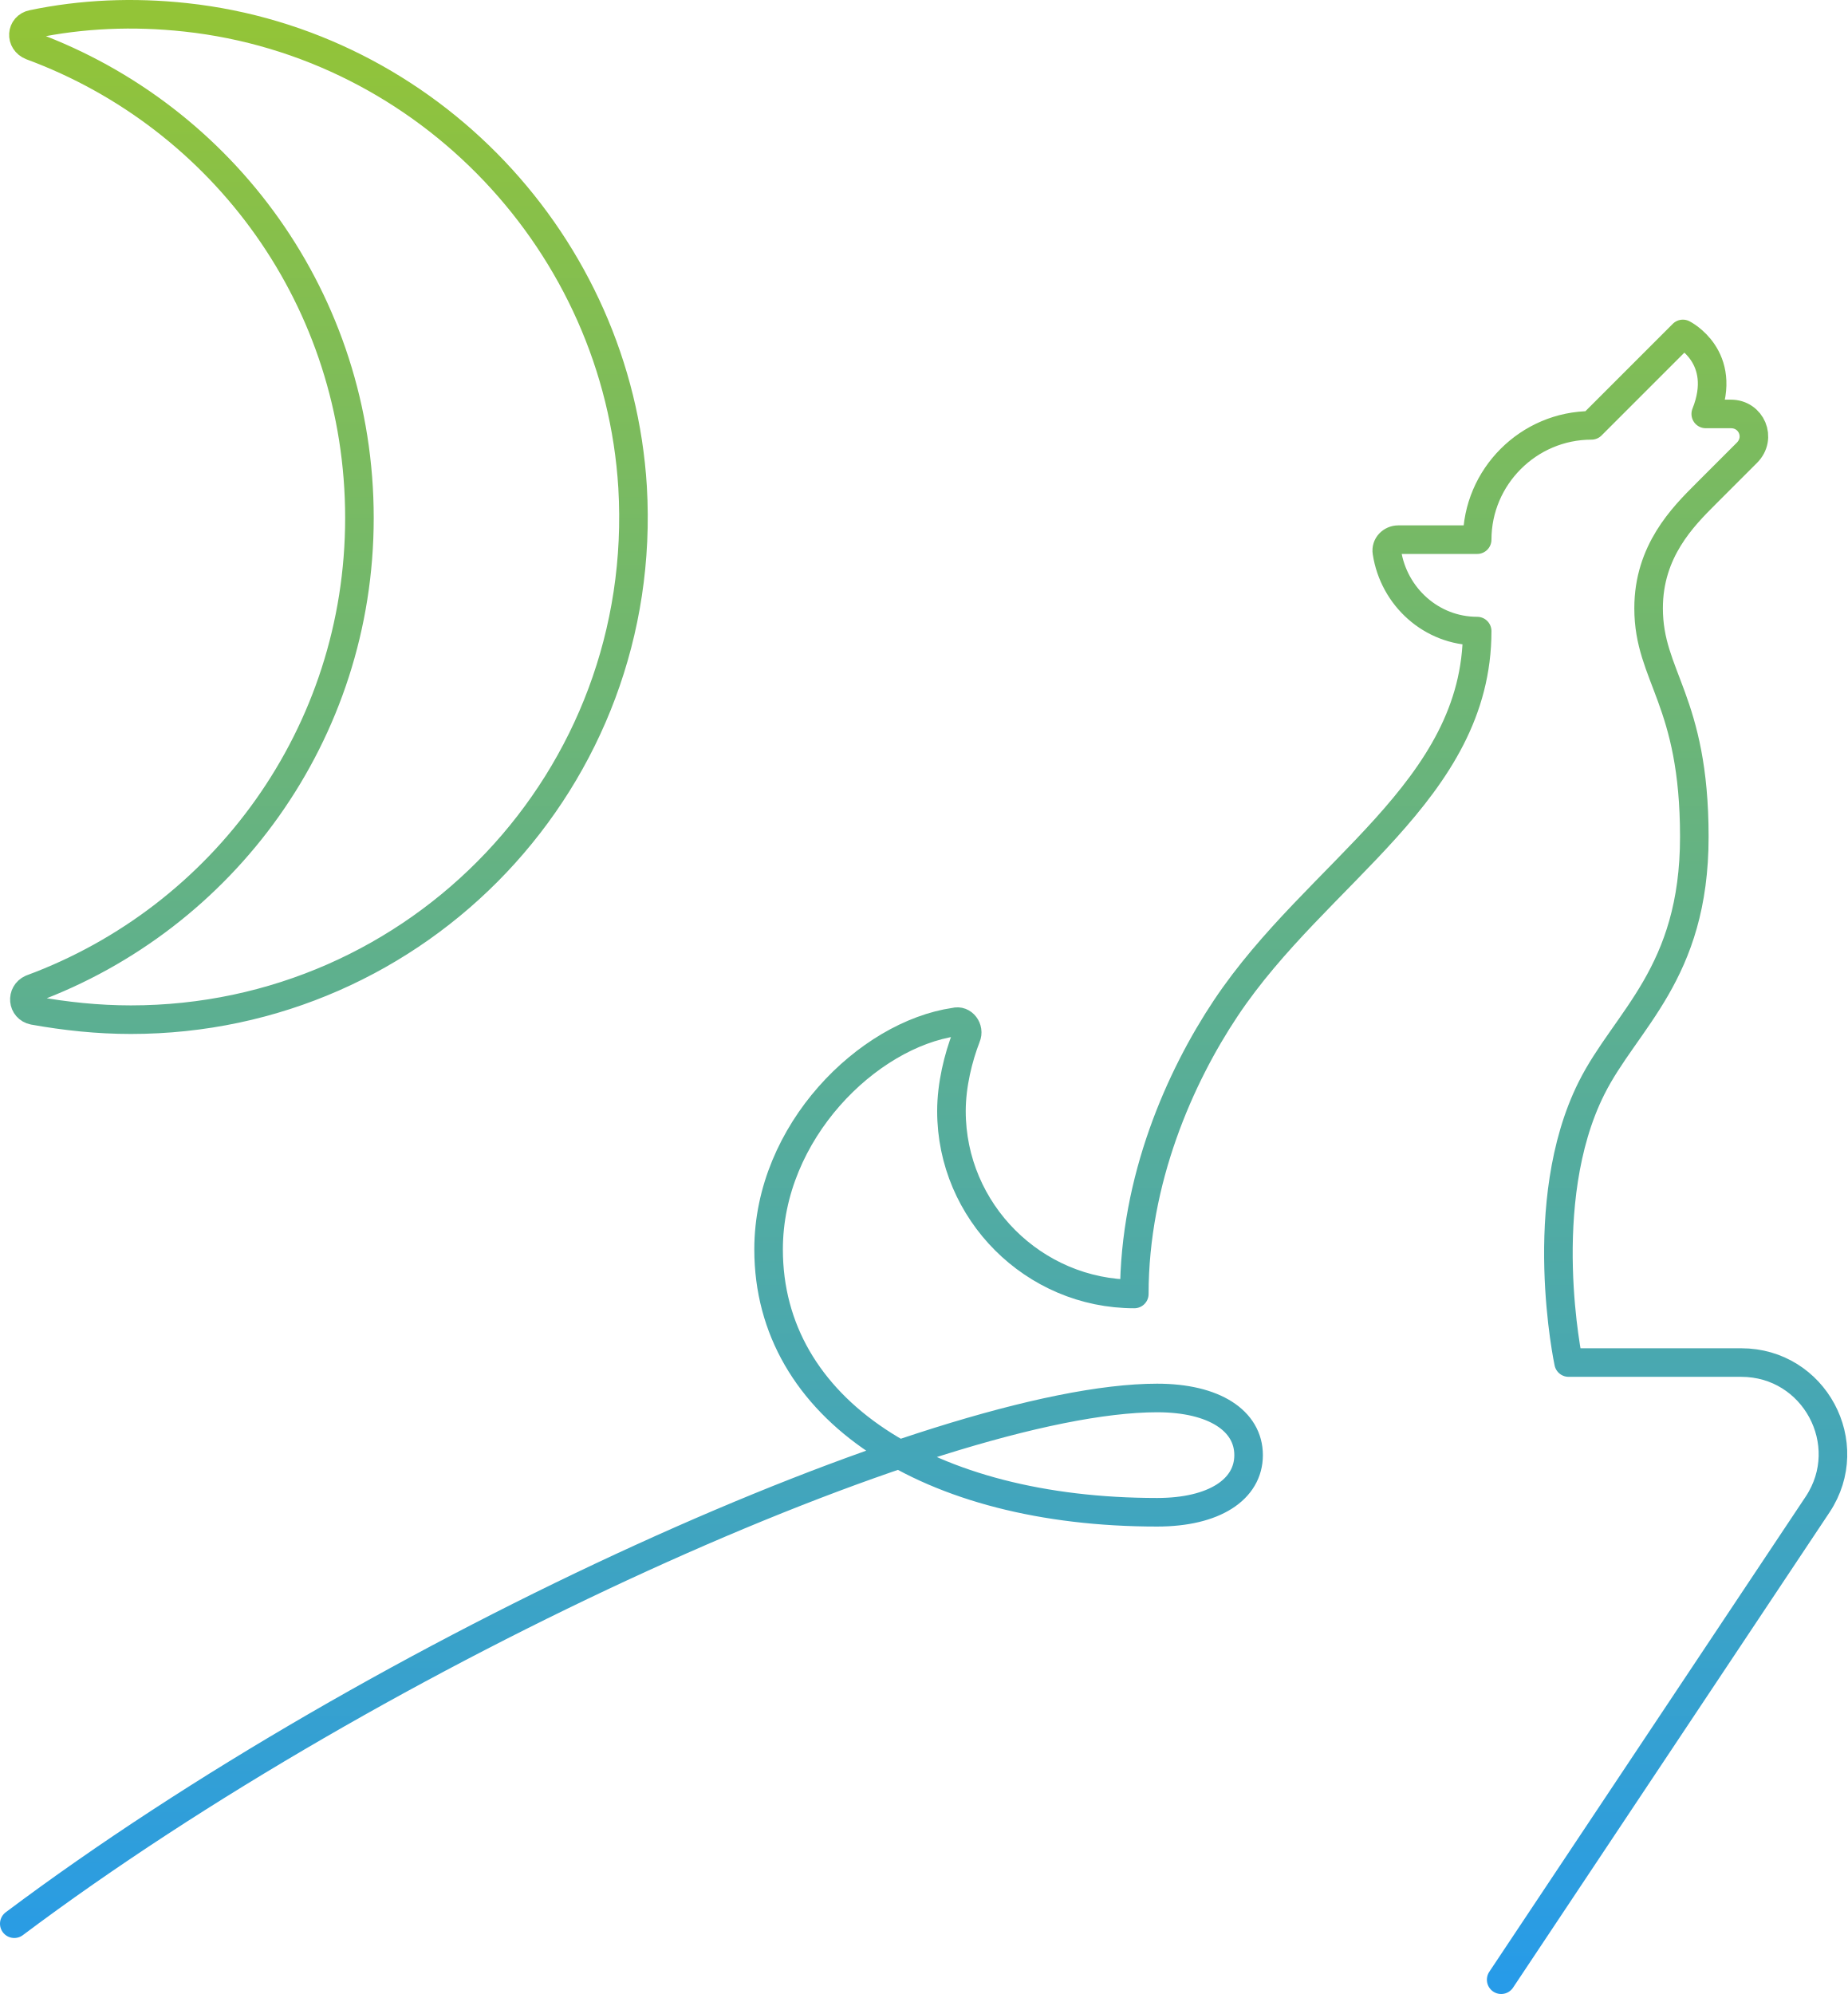
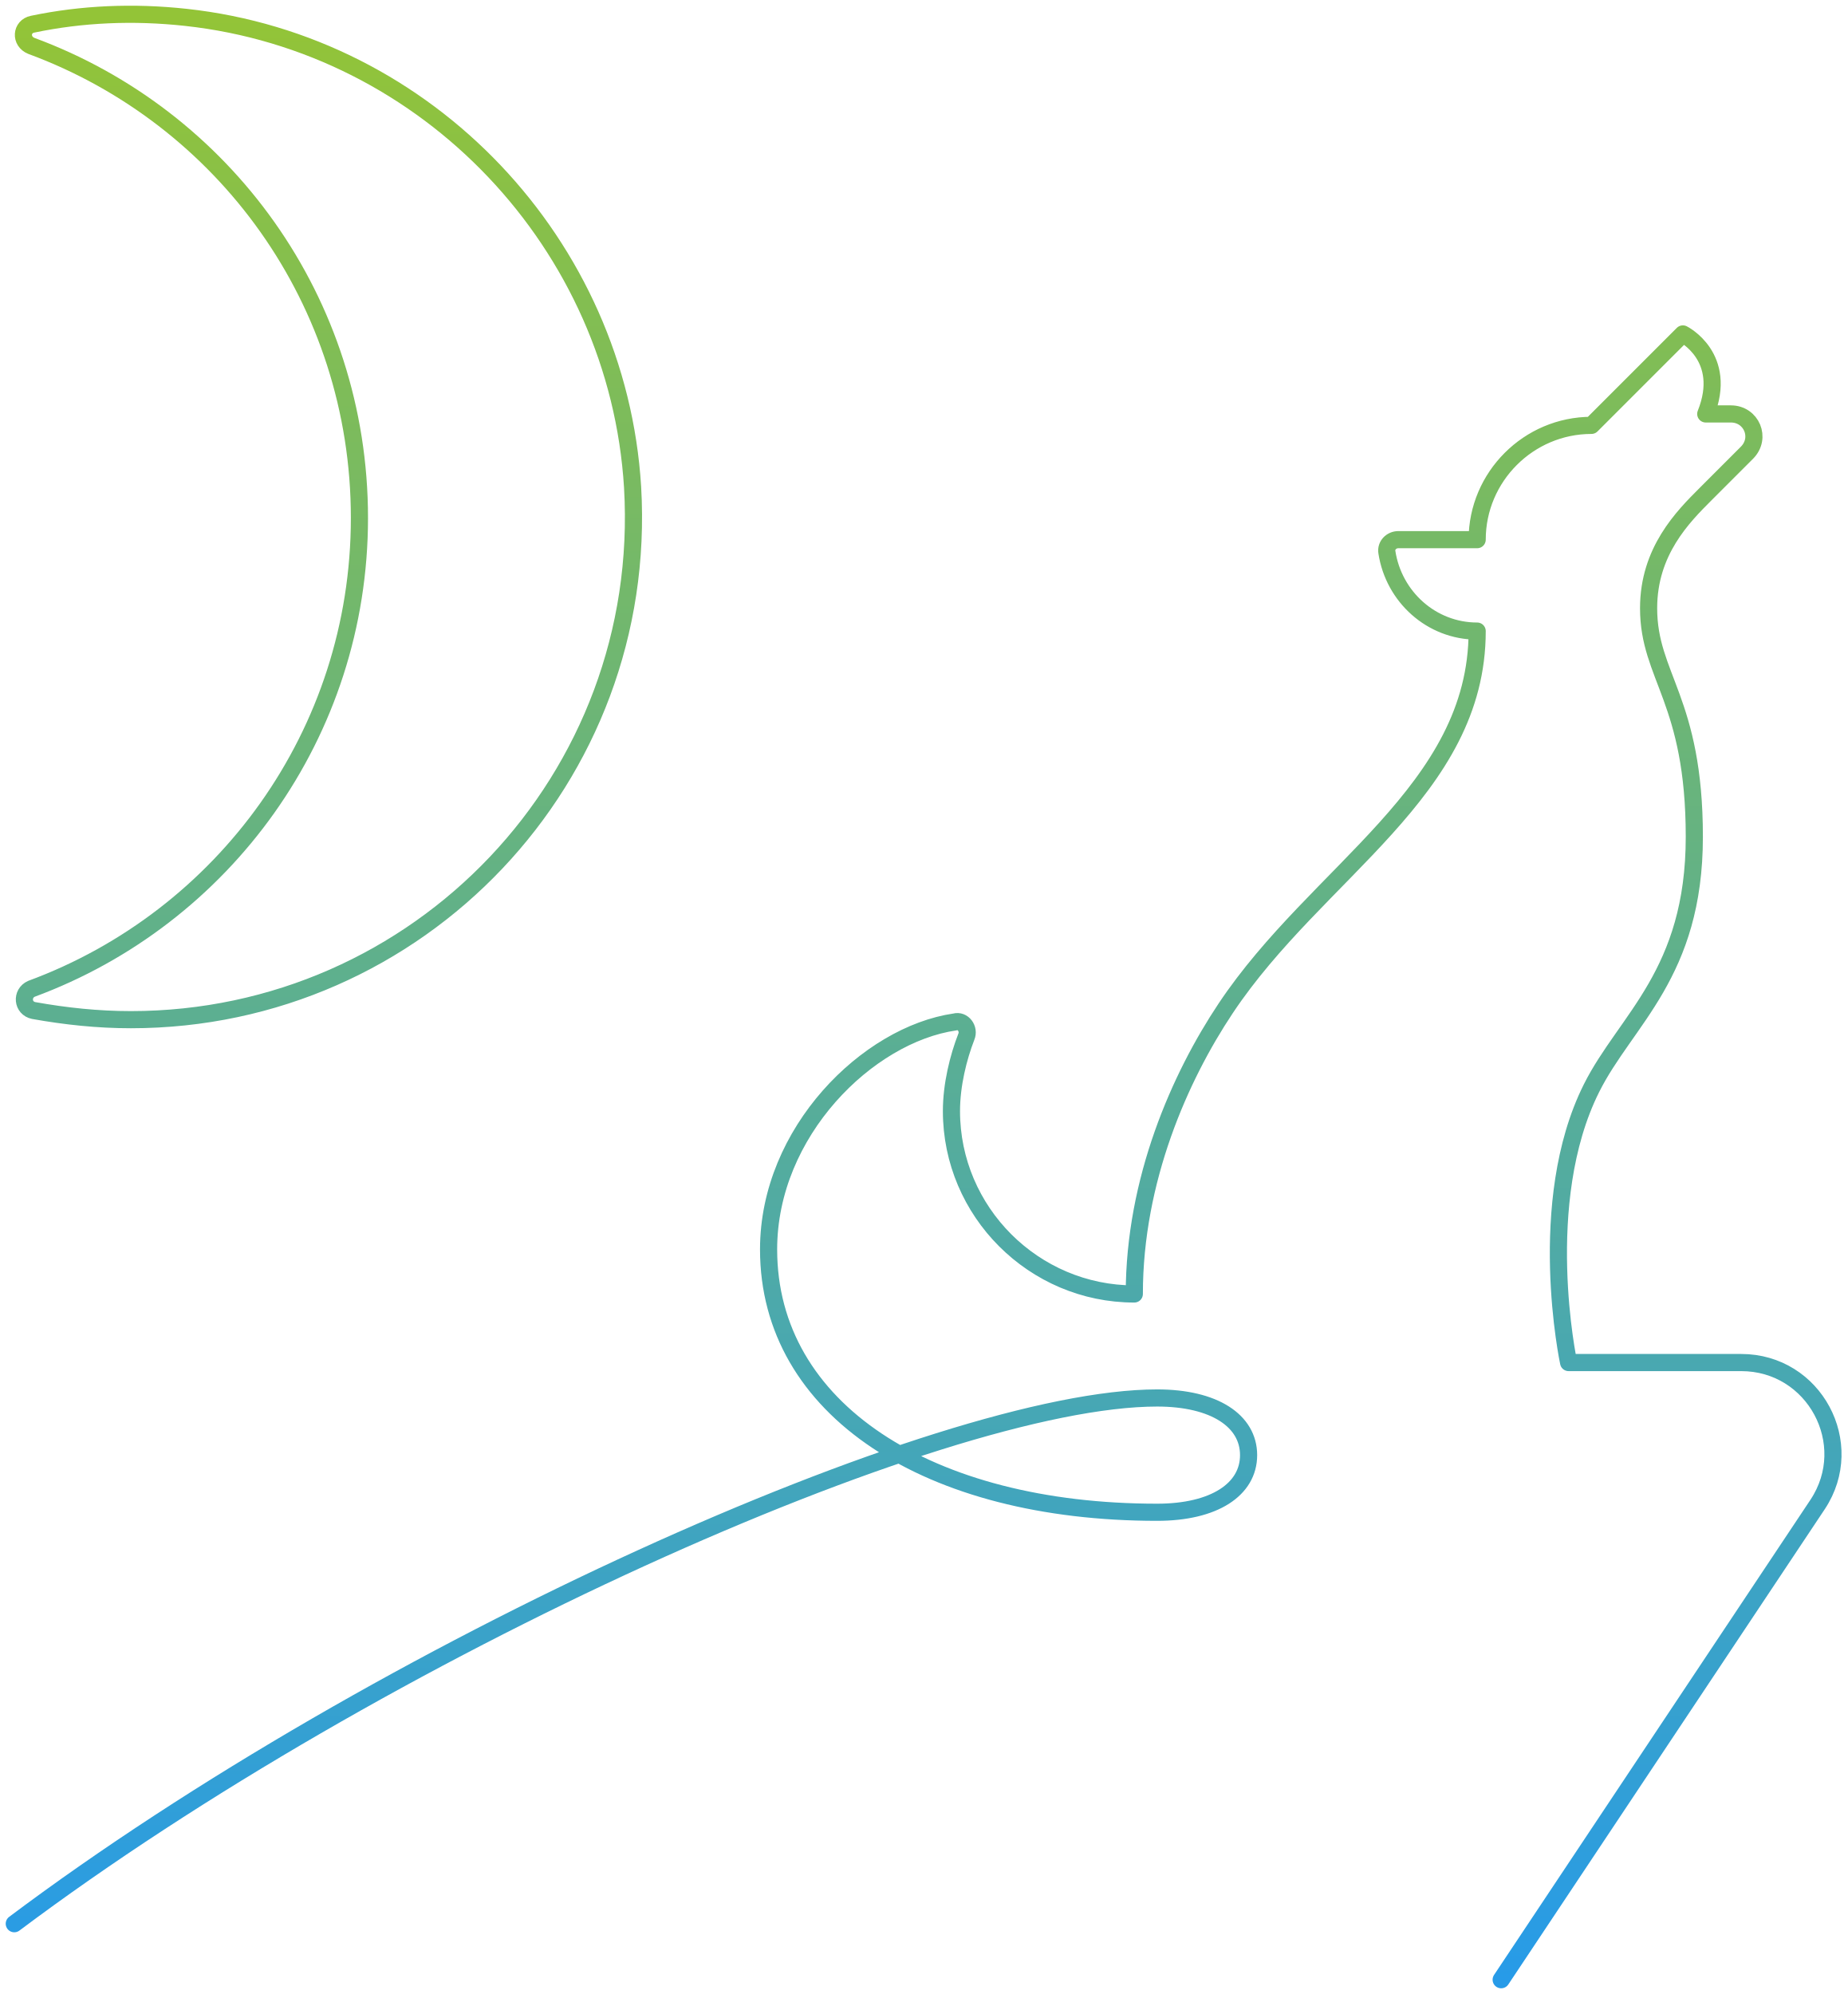
<svg xmlns="http://www.w3.org/2000/svg" preserveAspectRatio="xMidYMid meet" overflow="visible" style="display: block;" viewBox="0 0 161.634 174.468" fill="none">
-   <path id="apply-style-here" d="M131.35 173.218L159.05 131.618C162.55 126.318 158.75 119.218 152.35 119.218H137.25C137.25 119.218 134.25 105.218 139.25 95.218C142.25 89.218 148.25 85.218 148.25 73.218C148.25 61.218 144.25 59.218 144.25 53.218C144.25 48.218 147.25 45.218 149.25 43.218L152.85 39.618C154.15 38.318 153.25 36.218 151.45 36.218H149.25C151.25 31.218 147.25 29.218 147.25 29.218L139.25 37.218C133.75 37.218 129.25 41.718 129.25 47.218H122.35C121.75 47.218 121.25 47.718 121.35 48.318C121.95 52.218 125.25 55.218 129.25 55.218C129.25 69.218 115.25 76.218 107.25 88.218C103.25 94.218 99.25 103.218 99.25 113.218C90.45 113.218 83.25 106.018 83.25 97.218C83.25 94.918 83.85 92.518 84.55 90.718C84.85 90.018 84.25 89.218 83.55 89.418C75.95 90.518 67.25 99.018 67.25 109.318C67.25 123.318 81.25 132.318 101.25 132.318C106.25 132.318 109.25 130.318 109.25 127.318C109.25 124.318 106.25 122.318 101.25 122.318C82.25 122.318 33.25 144.318 1.25 168.318M16.25 1.518C11.65 1.018 7.15 1.218 2.85 2.118C1.85 2.318 1.75 3.618 2.75 4.018C19.55 10.218 31.45 26.318 31.45 45.318C31.45 64.218 19.55 80.318 2.75 86.518C1.85 86.918 1.95 88.218 2.95 88.418C5.75 88.918 8.55 89.218 11.45 89.218C36.65 89.218 56.85 68.118 55.35 42.618C54.05 21.418 37.45 3.818 16.25 1.518Z" stroke="url(#paint0_linear_0_4)" stroke-width="2.5" stroke-miterlimit="10" stroke-linecap="round" stroke-linejoin="round" />
+   <path id="apply-style-here" d="M131.35 173.218L159.05 131.618C162.55 126.318 158.75 119.218 152.35 119.218H137.25C137.25 119.218 134.25 105.218 139.25 95.218C142.25 89.218 148.25 85.218 148.25 73.218C148.25 61.218 144.25 59.218 144.25 53.218C144.25 48.218 147.25 45.218 149.25 43.218L152.85 39.618C154.15 38.318 153.25 36.218 151.45 36.218H149.25C151.25 31.218 147.25 29.218 147.25 29.218L139.25 37.218C133.75 37.218 129.25 41.718 129.25 47.218H122.35C121.75 47.218 121.25 47.718 121.35 48.318C121.95 52.218 125.25 55.218 129.25 55.218C129.25 69.218 115.25 76.218 107.25 88.218C103.25 94.218 99.25 103.218 99.25 113.218C90.45 113.218 83.25 106.018 83.25 97.218C83.25 94.918 83.85 92.518 84.55 90.718C84.85 90.018 84.25 89.218 83.55 89.418C75.95 90.518 67.25 99.018 67.25 109.318C67.25 123.318 81.25 132.318 101.25 132.318C106.25 132.318 109.25 130.318 109.25 127.318C109.25 124.318 106.25 122.318 101.25 122.318C82.25 122.318 33.25 144.318 1.25 168.318M16.25 1.518C11.65 1.018 7.15 1.218 2.85 2.118C1.85 2.318 1.75 3.618 2.75 4.018C19.55 10.218 31.45 26.318 31.45 45.318C31.45 64.218 19.55 80.318 2.75 86.518C1.85 86.918 1.95 88.218 2.95 88.418C5.75 88.918 8.55 89.218 11.45 89.218C36.65 89.218 56.85 68.118 55.35 42.618C54.05 21.418 37.45 3.818 16.25 1.518Z" stroke="url(#paint0_linear_0_4)" stroke-width="1.5" stroke-miterlimit="10" stroke-linecap="round" stroke-linejoin="round" />
  <defs>
    <linearGradient id="paint0_linear_0_4" x1="80.816" y1="1.25" x2="80.816" y2="173.218" gradientUnits="userSpaceOnUse">
      <stop stop-color="#93C437" />
      <stop offset="1" stop-color="#279BE8" />
    </linearGradient>
  </defs>
</svg>
